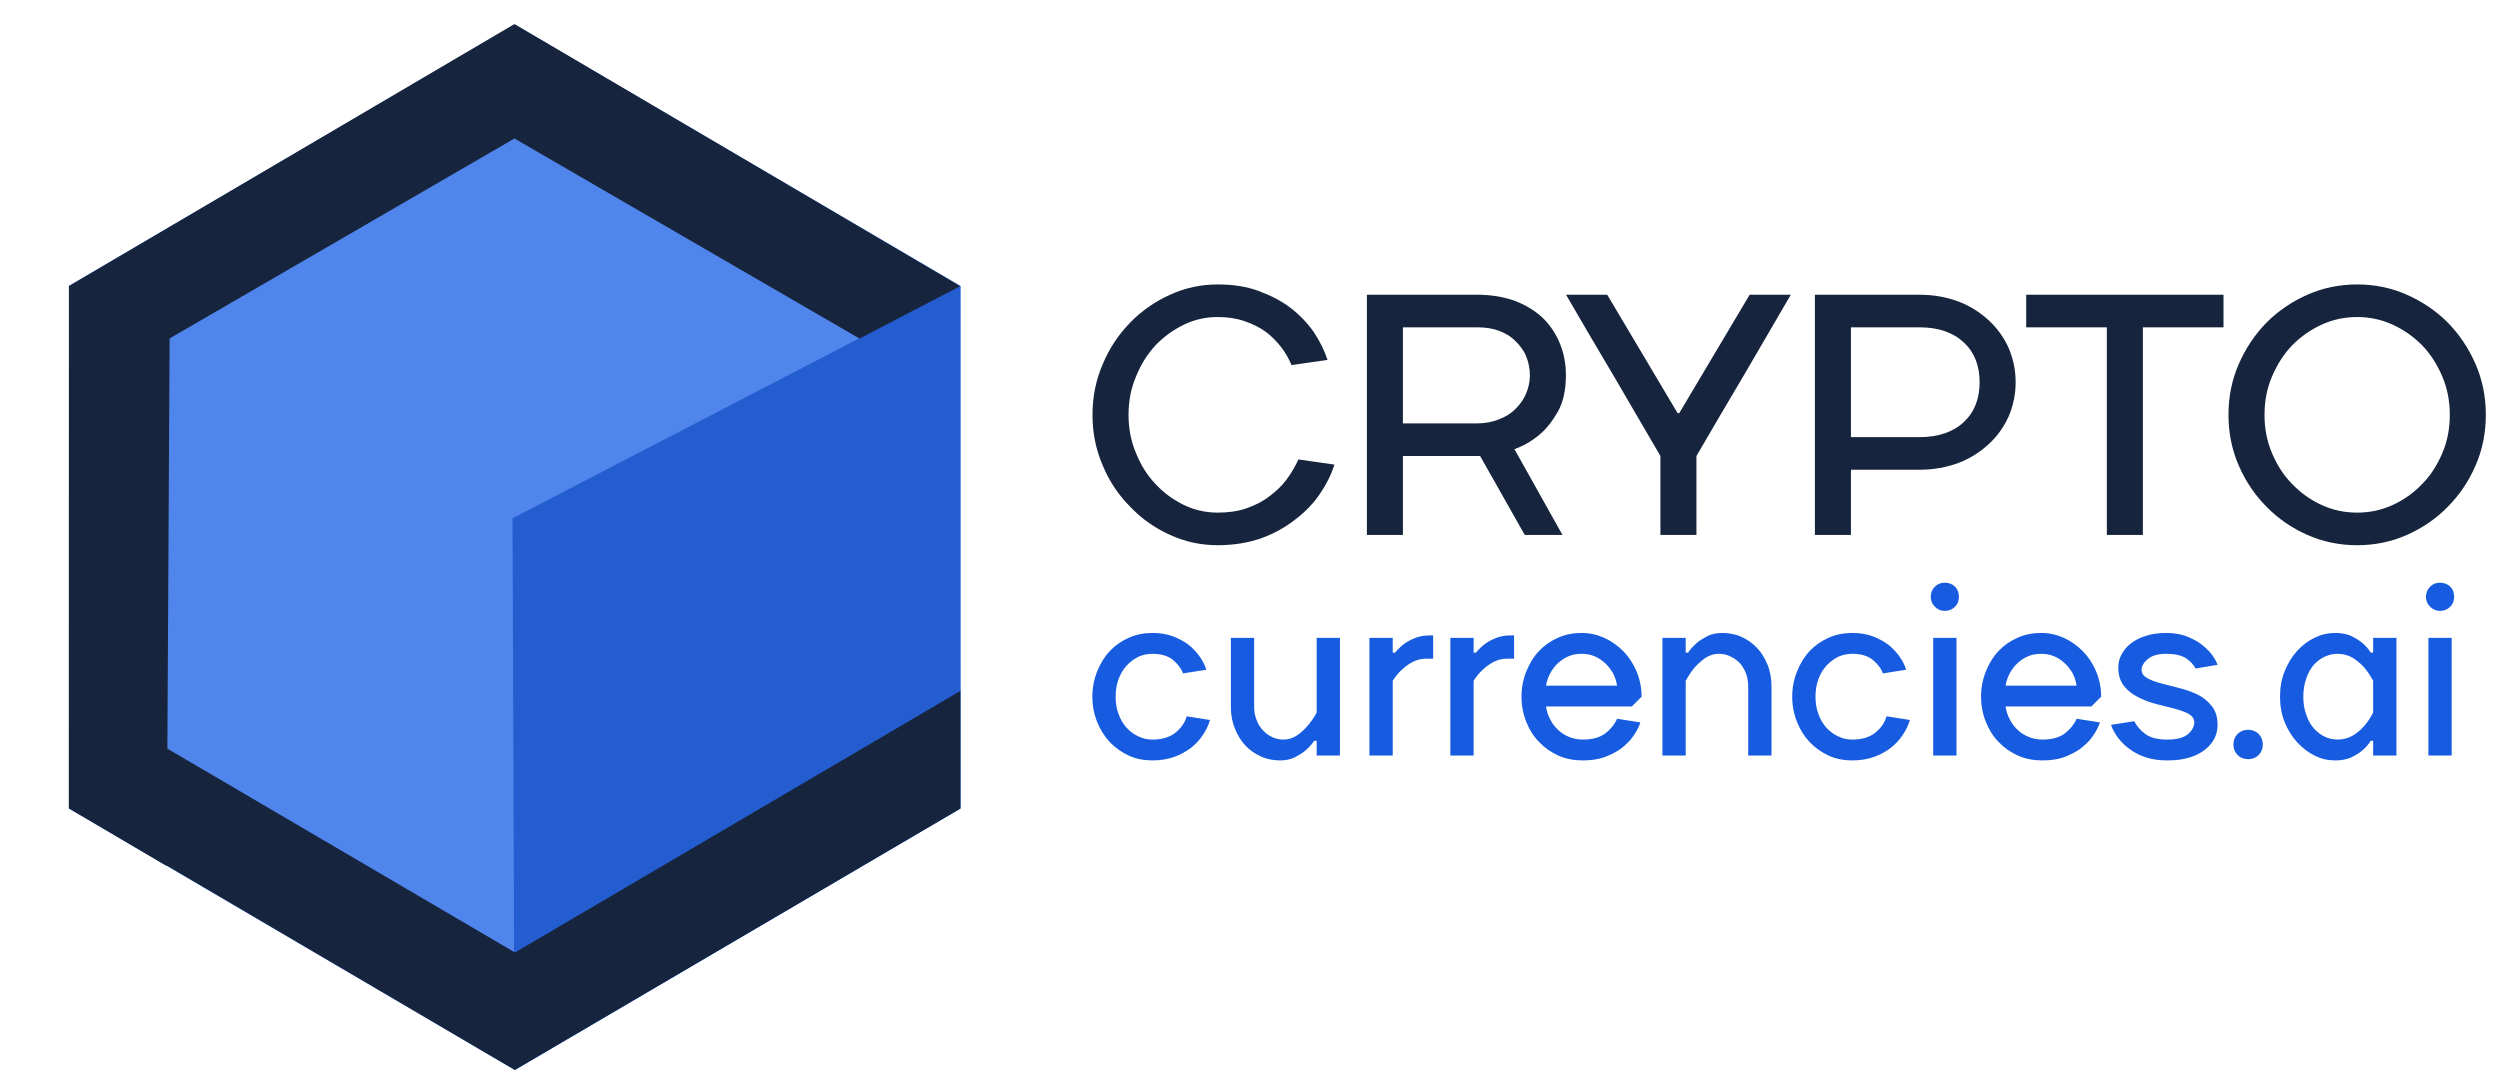
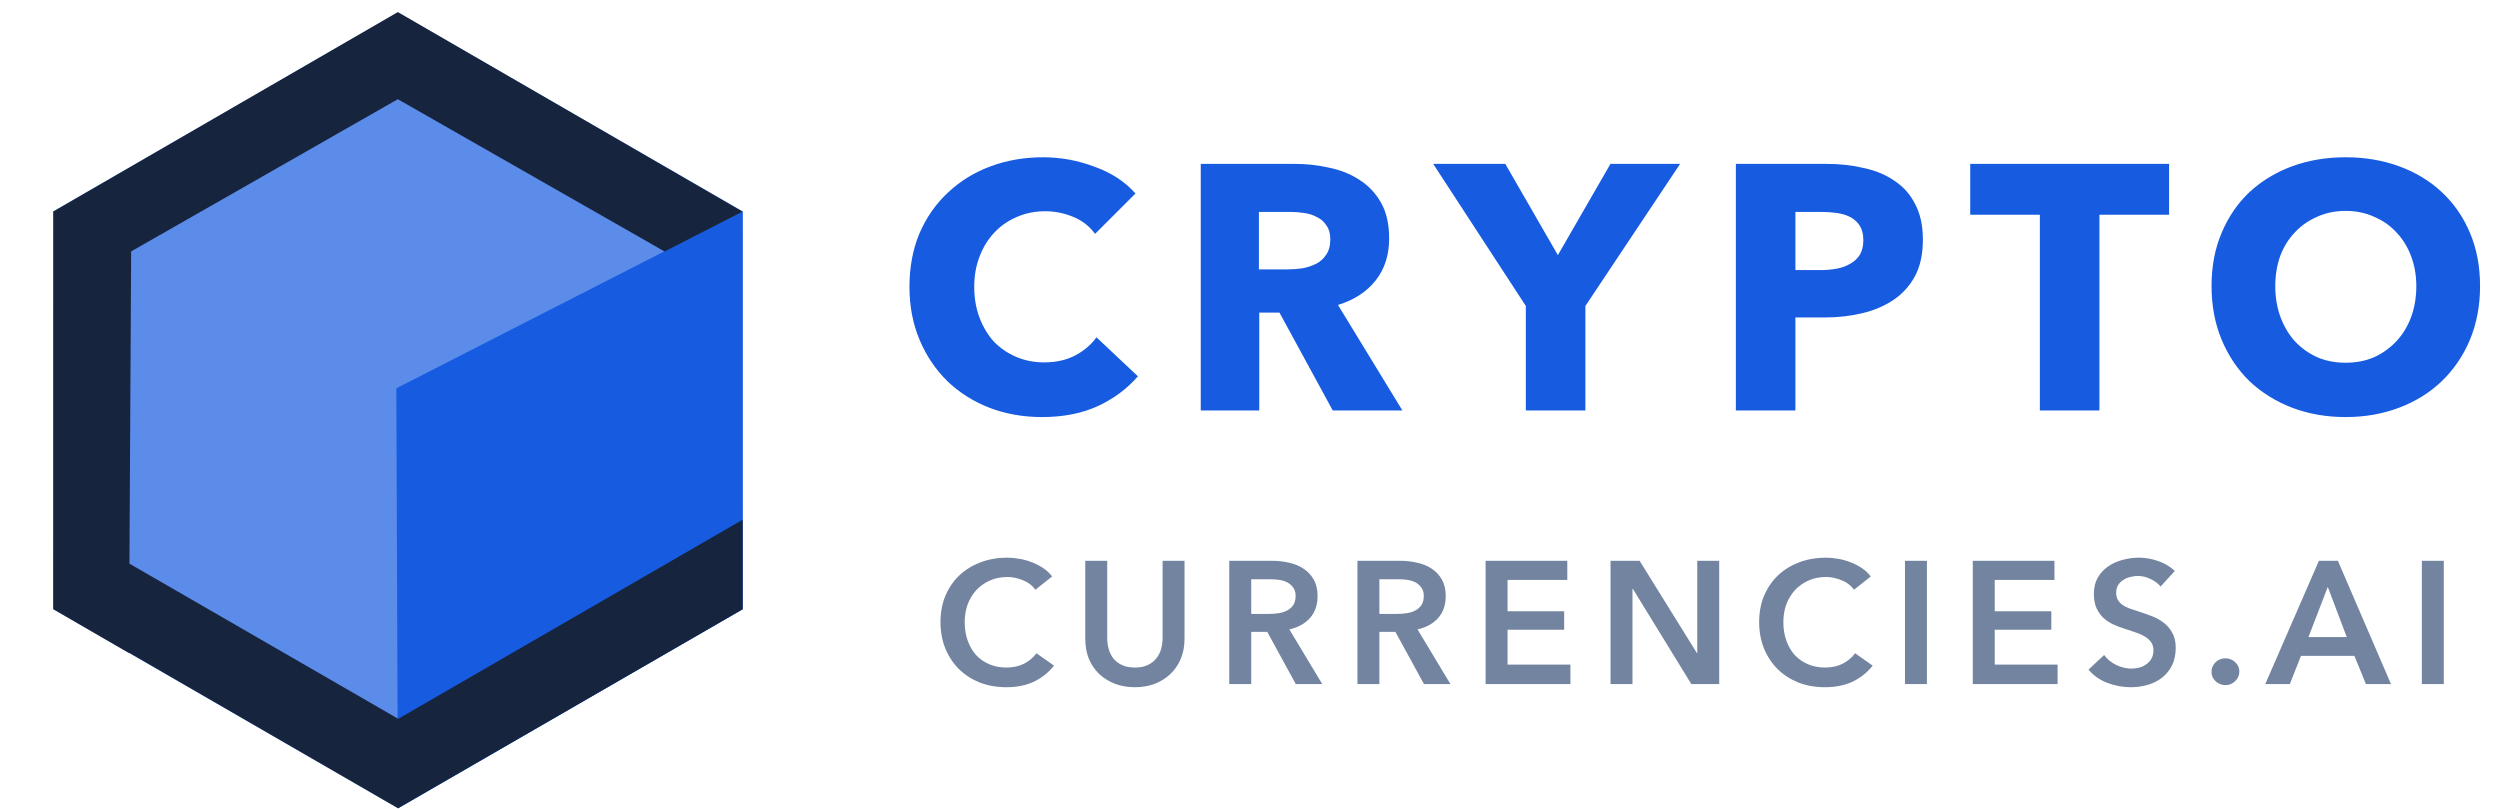
- <svg xmlns="http://www.w3.org/2000/svg" width="102" height="44" viewBox="0 0 102 44" fill="none">
-   <path d="M49.684 22.245C50.328 22.245 50.916 22.147 51.448 21.965C51.98 21.769 52.442 21.517 52.848 21.195C53.254 20.887 53.59 20.537 53.856 20.145C54.122 19.753 54.318 19.361 54.444 18.955L52.974 18.745C52.848 19.025 52.694 19.291 52.498 19.557C52.302 19.823 52.064 20.047 51.798 20.243C51.532 20.453 51.224 20.607 50.874 20.733C50.524 20.859 50.118 20.915 49.684 20.915C49.208 20.915 48.746 20.817 48.312 20.607C47.878 20.397 47.486 20.117 47.15 19.753C46.814 19.403 46.548 18.983 46.352 18.493C46.142 18.003 46.044 17.485 46.044 16.925C46.044 16.365 46.142 15.847 46.352 15.357C46.548 14.867 46.814 14.447 47.15 14.083C47.486 13.733 47.878 13.453 48.312 13.243C48.746 13.033 49.208 12.935 49.684 12.935C50.09 12.935 50.454 12.991 50.776 13.103C51.098 13.215 51.392 13.355 51.644 13.537C51.882 13.719 52.092 13.929 52.274 14.167C52.456 14.405 52.596 14.657 52.694 14.895L54.164 14.685C54.038 14.307 53.856 13.929 53.604 13.551C53.352 13.187 53.044 12.865 52.666 12.571C52.288 12.277 51.84 12.053 51.35 11.871C50.86 11.689 50.3 11.605 49.684 11.605C48.998 11.605 48.354 11.745 47.738 12.025C47.122 12.305 46.576 12.683 46.114 13.159C45.638 13.649 45.26 14.209 44.994 14.853C44.714 15.497 44.574 16.183 44.574 16.925C44.574 17.667 44.714 18.353 44.994 18.997C45.26 19.641 45.638 20.201 46.114 20.677C46.576 21.167 47.122 21.545 47.738 21.825C48.354 22.105 48.998 22.245 49.684 22.245ZM60.249 17.275H57.239V13.355H60.277C60.599 13.355 60.893 13.397 61.159 13.495C61.425 13.593 61.649 13.733 61.831 13.915C62.013 14.097 62.167 14.293 62.265 14.531C62.363 14.769 62.419 15.035 62.419 15.315C62.419 15.581 62.363 15.819 62.265 16.057C62.167 16.295 62.013 16.505 61.831 16.687C61.649 16.869 61.425 17.009 61.159 17.107C60.893 17.219 60.585 17.275 60.249 17.275ZM57.239 18.605H60.389L62.209 21.825H63.749L61.789 18.325C62.181 18.185 62.531 17.975 62.839 17.709C63.105 17.485 63.343 17.177 63.567 16.785C63.777 16.407 63.889 15.917 63.889 15.315C63.889 14.839 63.805 14.405 63.637 13.999C63.469 13.593 63.231 13.243 62.923 12.949C62.601 12.655 62.223 12.431 61.775 12.263C61.327 12.109 60.823 12.025 60.277 12.025H55.769V21.825H57.239V18.605ZM69.215 21.825V18.605C69.844 17.527 70.489 16.421 71.147 15.315C71.79 14.209 72.434 13.117 73.064 12.025H71.385L68.514 16.855H68.445L65.575 12.025H63.895C64.525 13.117 65.168 14.209 65.826 15.315C66.471 16.421 67.115 17.527 67.745 18.605V21.825H69.215ZM82.238 15.595C82.238 15.105 82.14 14.643 81.958 14.209C81.762 13.775 81.496 13.397 81.146 13.075C80.796 12.753 80.39 12.487 79.914 12.305C79.424 12.123 78.892 12.025 78.318 12.025H74.048V21.825H75.518V19.165H78.318C78.892 19.165 79.424 19.067 79.914 18.885C80.39 18.703 80.796 18.437 81.146 18.115C81.496 17.793 81.762 17.415 81.958 16.981C82.14 16.547 82.238 16.085 82.238 15.595ZM80.768 15.595C80.768 16.267 80.558 16.813 80.124 17.219C79.69 17.625 79.088 17.835 78.318 17.835H75.518V13.355H78.318C79.088 13.355 79.69 13.565 80.124 13.971C80.558 14.377 80.768 14.923 80.768 15.595ZM82.669 13.355H85.959V21.825H87.429V13.355H90.719V12.025H82.669V13.355ZM101.422 16.925C101.422 16.183 101.282 15.497 101.002 14.853C100.722 14.209 100.344 13.649 99.868 13.159C99.392 12.683 98.832 12.305 98.202 12.025C97.572 11.745 96.886 11.605 96.172 11.605C95.458 11.605 94.772 11.745 94.142 12.025C93.512 12.305 92.952 12.683 92.476 13.159C92 13.649 91.622 14.209 91.342 14.853C91.062 15.497 90.922 16.183 90.922 16.925C90.922 17.667 91.062 18.353 91.342 18.997C91.622 19.641 92 20.201 92.476 20.677C92.952 21.167 93.512 21.545 94.142 21.825C94.772 22.105 95.458 22.245 96.172 22.245C96.886 22.245 97.572 22.105 98.202 21.825C98.832 21.545 99.392 21.167 99.868 20.677C100.344 20.201 100.722 19.641 101.002 18.997C101.282 18.353 101.422 17.667 101.422 16.925ZM92.392 16.925C92.392 16.365 92.49 15.847 92.7 15.357C92.91 14.867 93.176 14.447 93.526 14.083C93.876 13.733 94.268 13.453 94.73 13.243C95.192 13.033 95.668 12.935 96.172 12.935C96.676 12.935 97.152 13.033 97.614 13.243C98.076 13.453 98.468 13.733 98.818 14.083C99.168 14.447 99.434 14.867 99.644 15.357C99.854 15.847 99.952 16.365 99.952 16.925C99.952 17.485 99.854 18.003 99.644 18.493C99.434 18.983 99.168 19.403 98.818 19.753C98.468 20.117 98.076 20.397 97.614 20.607C97.152 20.817 96.676 20.915 96.172 20.915C95.668 20.915 95.192 20.817 94.73 20.607C94.268 20.397 93.876 20.117 93.526 19.753C93.176 19.403 92.91 18.983 92.7 18.493C92.49 18.003 92.392 17.485 92.392 16.925Z" fill="#16253D" />
-   <path d="M47.018 31.025C47.348 31.025 47.638 30.975 47.898 30.885C48.158 30.795 48.388 30.665 48.588 30.515C48.778 30.365 48.948 30.185 49.078 29.985C49.208 29.795 49.308 29.585 49.368 29.375L48.418 29.225C48.348 29.475 48.198 29.695 47.968 29.885C47.738 30.075 47.418 30.175 47.018 30.175C46.818 30.175 46.628 30.135 46.448 30.045C46.268 29.965 46.108 29.845 45.968 29.695C45.828 29.545 45.718 29.355 45.638 29.135C45.558 28.925 45.518 28.685 45.518 28.425C45.518 28.165 45.558 27.925 45.638 27.705C45.718 27.495 45.828 27.305 45.968 27.155C46.108 27.005 46.268 26.885 46.448 26.795C46.628 26.715 46.818 26.675 47.018 26.675C47.368 26.675 47.648 26.755 47.858 26.925C48.058 27.095 48.198 27.275 48.268 27.475L49.218 27.325C49.158 27.135 49.068 26.955 48.938 26.775C48.808 26.595 48.658 26.435 48.478 26.295C48.288 26.155 48.078 26.045 47.838 25.955C47.588 25.865 47.318 25.825 47.018 25.825C46.678 25.825 46.358 25.885 46.068 26.015C45.768 26.145 45.508 26.325 45.288 26.555C45.068 26.785 44.898 27.065 44.768 27.385C44.638 27.705 44.568 28.055 44.568 28.425C44.568 28.795 44.638 29.145 44.768 29.465C44.898 29.785 45.068 30.055 45.288 30.285C45.508 30.515 45.768 30.695 46.068 30.835C46.358 30.965 46.678 31.025 47.018 31.025ZM50.219 26.025V28.825C50.219 29.155 50.269 29.445 50.379 29.715C50.489 29.985 50.629 30.225 50.809 30.415C50.989 30.605 51.199 30.755 51.449 30.865C51.689 30.975 51.949 31.025 52.219 31.025C52.449 31.025 52.649 30.985 52.819 30.905C52.989 30.815 53.139 30.725 53.259 30.625C53.399 30.505 53.519 30.375 53.619 30.225H53.719V30.825H54.669V26.025H53.719V29.075C53.609 29.285 53.479 29.465 53.339 29.625C53.219 29.765 53.079 29.895 52.919 30.005C52.749 30.115 52.569 30.175 52.369 30.175C52.209 30.175 52.059 30.145 51.909 30.075C51.759 30.005 51.639 29.915 51.529 29.795C51.419 29.685 51.329 29.545 51.269 29.375C51.199 29.205 51.169 29.025 51.169 28.825V26.025H50.219ZM58.473 26.875V25.925H58.323C58.093 25.925 57.893 25.965 57.723 26.035C57.553 26.105 57.403 26.185 57.283 26.275C57.143 26.385 57.023 26.495 56.923 26.625H56.823V26.025H55.873V30.825H56.823V27.775C56.933 27.605 57.053 27.455 57.193 27.325C57.313 27.215 57.453 27.105 57.623 27.015C57.793 26.925 57.973 26.875 58.173 26.875H58.473ZM61.774 26.875V25.925H61.624C61.394 25.925 61.194 25.965 61.024 26.035C60.854 26.105 60.704 26.185 60.584 26.275C60.444 26.385 60.324 26.495 60.224 26.625H60.124V26.025H59.174V30.825H60.124V27.775C60.234 27.605 60.354 27.455 60.494 27.325C60.614 27.215 60.754 27.105 60.924 27.015C61.094 26.925 61.274 26.875 61.474 26.875H61.774ZM64.527 26.675C64.717 26.675 64.887 26.705 65.057 26.775C65.227 26.845 65.367 26.945 65.497 27.065C65.627 27.185 65.727 27.325 65.817 27.475C65.897 27.635 65.947 27.805 65.977 27.975H63.077C63.107 27.805 63.157 27.635 63.247 27.475C63.327 27.325 63.427 27.185 63.557 27.065C63.687 26.945 63.827 26.845 63.997 26.775C64.167 26.705 64.337 26.675 64.527 26.675ZM64.527 25.825C64.187 25.825 63.867 25.885 63.577 26.015C63.277 26.145 63.017 26.325 62.797 26.555C62.577 26.785 62.407 27.065 62.277 27.385C62.147 27.705 62.077 28.055 62.077 28.425C62.077 28.795 62.147 29.145 62.277 29.465C62.407 29.785 62.577 30.055 62.807 30.285C63.027 30.515 63.287 30.695 63.597 30.835C63.897 30.965 64.227 31.025 64.577 31.025C64.907 31.025 65.197 30.985 65.457 30.895C65.717 30.795 65.947 30.685 66.147 30.535C66.337 30.385 66.507 30.225 66.637 30.035C66.767 29.845 66.867 29.665 66.927 29.475L65.977 29.325C65.877 29.555 65.717 29.745 65.507 29.915C65.287 30.085 64.977 30.175 64.577 30.175C64.377 30.175 64.187 30.135 64.017 30.065C63.847 29.995 63.697 29.905 63.567 29.775C63.437 29.655 63.327 29.515 63.247 29.345C63.157 29.185 63.107 29.015 63.077 28.825H66.577L66.977 28.425C66.977 28.065 66.907 27.725 66.777 27.405C66.647 27.095 66.467 26.815 66.237 26.575C66.007 26.345 65.747 26.155 65.457 26.025C65.167 25.895 64.857 25.825 64.527 25.825ZM72.277 30.825V28.025C72.277 27.695 72.227 27.395 72.117 27.125C72.007 26.855 71.867 26.625 71.687 26.435C71.507 26.245 71.297 26.095 71.057 25.985C70.807 25.875 70.547 25.825 70.277 25.825C70.047 25.825 69.847 25.865 69.677 25.945C69.507 26.035 69.357 26.125 69.237 26.225C69.097 26.345 68.977 26.475 68.877 26.625H68.777V26.025H67.827V30.825H68.777V27.775C68.887 27.575 69.007 27.395 69.147 27.225C69.267 27.095 69.407 26.965 69.577 26.845C69.747 26.735 69.927 26.675 70.127 26.675C70.287 26.675 70.437 26.705 70.587 26.775C70.737 26.845 70.867 26.935 70.977 27.045C71.087 27.165 71.167 27.305 71.237 27.475C71.297 27.645 71.327 27.825 71.327 28.025V30.825H72.277ZM75.572 31.025C75.902 31.025 76.192 30.975 76.452 30.885C76.712 30.795 76.942 30.665 77.142 30.515C77.332 30.365 77.502 30.185 77.632 29.985C77.762 29.795 77.862 29.585 77.922 29.375L76.972 29.225C76.902 29.475 76.752 29.695 76.522 29.885C76.292 30.075 75.972 30.175 75.572 30.175C75.372 30.175 75.182 30.135 75.002 30.045C74.822 29.965 74.662 29.845 74.522 29.695C74.382 29.545 74.272 29.355 74.192 29.135C74.112 28.925 74.072 28.685 74.072 28.425C74.072 28.165 74.112 27.925 74.192 27.705C74.272 27.495 74.382 27.305 74.522 27.155C74.662 27.005 74.822 26.885 75.002 26.795C75.182 26.715 75.372 26.675 75.572 26.675C75.922 26.675 76.202 26.755 76.412 26.925C76.612 27.095 76.752 27.275 76.822 27.475L77.772 27.325C77.712 27.135 77.622 26.955 77.492 26.775C77.362 26.595 77.212 26.435 77.032 26.295C76.842 26.155 76.632 26.045 76.392 25.955C76.142 25.865 75.872 25.825 75.572 25.825C75.232 25.825 74.912 25.885 74.622 26.015C74.322 26.145 74.062 26.325 73.842 26.555C73.622 26.785 73.452 27.065 73.322 27.385C73.192 27.705 73.122 28.055 73.122 28.425C73.122 28.795 73.192 29.145 73.322 29.465C73.452 29.785 73.622 30.055 73.842 30.285C74.062 30.515 74.322 30.695 74.622 30.835C74.912 30.965 75.232 31.025 75.572 31.025ZM78.774 24.355C78.774 24.515 78.834 24.645 78.944 24.755C79.054 24.865 79.184 24.925 79.344 24.925C79.514 24.925 79.654 24.865 79.764 24.755C79.874 24.645 79.924 24.515 79.924 24.355C79.924 24.185 79.874 24.045 79.764 23.935C79.654 23.825 79.514 23.775 79.344 23.775C79.184 23.775 79.054 23.825 78.944 23.935C78.834 24.045 78.774 24.185 78.774 24.355ZM79.824 30.825V26.025H78.874V30.825H79.824ZM83.277 26.675C83.467 26.675 83.637 26.705 83.807 26.775C83.977 26.845 84.117 26.945 84.247 27.065C84.377 27.185 84.477 27.325 84.567 27.475C84.647 27.635 84.697 27.805 84.727 27.975H81.827C81.857 27.805 81.907 27.635 81.997 27.475C82.077 27.325 82.177 27.185 82.307 27.065C82.437 26.945 82.577 26.845 82.747 26.775C82.917 26.705 83.087 26.675 83.277 26.675ZM83.277 25.825C82.937 25.825 82.617 25.885 82.327 26.015C82.027 26.145 81.767 26.325 81.547 26.555C81.327 26.785 81.157 27.065 81.027 27.385C80.897 27.705 80.827 28.055 80.827 28.425C80.827 28.795 80.897 29.145 81.027 29.465C81.157 29.785 81.327 30.055 81.557 30.285C81.777 30.515 82.037 30.695 82.347 30.835C82.647 30.965 82.977 31.025 83.327 31.025C83.657 31.025 83.947 30.985 84.207 30.895C84.467 30.795 84.697 30.685 84.897 30.535C85.087 30.385 85.257 30.225 85.387 30.035C85.517 29.845 85.617 29.665 85.677 29.475L84.727 29.325C84.627 29.555 84.467 29.745 84.257 29.915C84.037 30.085 83.727 30.175 83.327 30.175C83.127 30.175 82.937 30.135 82.767 30.065C82.597 29.995 82.447 29.905 82.317 29.775C82.187 29.655 82.077 29.515 81.997 29.345C81.907 29.185 81.857 29.015 81.827 28.825H85.327L85.727 28.425C85.727 28.065 85.657 27.725 85.527 27.405C85.397 27.095 85.217 26.815 84.987 26.575C84.757 26.345 84.497 26.155 84.207 26.025C83.917 25.895 83.607 25.825 83.277 25.825ZM86.427 27.225C86.427 27.545 86.507 27.795 86.657 27.985C86.807 28.175 87.007 28.335 87.237 28.445C87.467 28.565 87.707 28.655 87.977 28.725C88.247 28.795 88.497 28.855 88.727 28.915C88.957 28.975 89.147 29.045 89.297 29.125C89.447 29.215 89.527 29.325 89.527 29.475C89.527 29.645 89.437 29.805 89.267 29.955C89.087 30.105 88.807 30.175 88.427 30.175C88.027 30.175 87.727 30.095 87.527 29.945C87.327 29.795 87.177 29.625 87.077 29.425L86.127 29.575C86.197 29.765 86.297 29.945 86.427 30.115C86.557 30.285 86.717 30.445 86.907 30.575C87.097 30.715 87.317 30.825 87.567 30.905C87.817 30.985 88.097 31.025 88.427 31.025C88.777 31.025 89.077 30.985 89.337 30.905C89.597 30.825 89.807 30.715 89.977 30.575C90.147 30.445 90.267 30.285 90.357 30.115C90.437 29.945 90.477 29.765 90.477 29.575C90.477 29.265 90.397 29.005 90.247 28.815C90.097 28.625 89.907 28.465 89.677 28.345C89.447 28.235 89.197 28.145 88.927 28.075C88.657 28.005 88.417 27.945 88.187 27.885C87.957 27.825 87.757 27.755 87.607 27.665C87.457 27.585 87.377 27.475 87.377 27.325C87.377 27.175 87.467 27.025 87.637 26.885C87.807 26.745 88.047 26.675 88.377 26.675C88.727 26.675 88.997 26.735 89.187 26.855C89.377 26.985 89.507 27.125 89.577 27.275L90.477 27.125C90.427 26.985 90.337 26.835 90.227 26.685C90.107 26.535 89.957 26.395 89.787 26.265C89.607 26.135 89.397 26.035 89.167 25.945C88.927 25.865 88.667 25.825 88.377 25.825C88.067 25.825 87.787 25.865 87.547 25.945C87.297 26.025 87.097 26.125 86.937 26.255C86.767 26.385 86.647 26.535 86.557 26.705C86.467 26.875 86.427 27.055 86.427 27.225ZM91.123 30.375C91.123 30.545 91.183 30.695 91.293 30.805C91.403 30.915 91.553 30.975 91.723 30.975C91.893 30.975 92.043 30.915 92.153 30.805C92.263 30.695 92.323 30.545 92.323 30.375C92.323 30.205 92.263 30.055 92.153 29.945C92.043 29.835 91.893 29.775 91.723 29.775C91.553 29.775 91.403 29.835 91.293 29.945C91.183 30.055 91.123 30.205 91.123 30.375ZM96.825 27.775V29.075C96.715 29.285 96.595 29.465 96.455 29.625C96.335 29.765 96.185 29.895 96.005 30.005C95.815 30.115 95.605 30.175 95.375 30.175C95.185 30.175 95.015 30.135 94.845 30.055C94.675 29.975 94.525 29.855 94.395 29.705C94.265 29.555 94.165 29.375 94.095 29.155C94.015 28.945 93.975 28.695 93.975 28.425C93.975 28.155 94.015 27.905 94.095 27.685C94.165 27.475 94.265 27.285 94.395 27.135C94.525 26.985 94.675 26.875 94.845 26.795C95.015 26.715 95.185 26.675 95.375 26.675C95.605 26.675 95.815 26.735 96.005 26.845C96.185 26.965 96.335 27.095 96.455 27.225C96.595 27.395 96.715 27.575 96.825 27.775ZM93.025 28.425C93.025 28.795 93.085 29.145 93.215 29.465C93.345 29.785 93.515 30.055 93.725 30.285C93.935 30.515 94.175 30.695 94.445 30.835C94.715 30.965 94.985 31.025 95.275 31.025C95.525 31.025 95.745 30.985 95.925 30.905C96.105 30.815 96.255 30.725 96.375 30.625C96.515 30.505 96.635 30.375 96.725 30.225H96.825V30.825H97.775V26.025H96.825V26.625H96.725C96.635 26.475 96.515 26.345 96.375 26.225C96.255 26.125 96.105 26.035 95.925 25.945C95.745 25.865 95.525 25.825 95.275 25.825C94.985 25.825 94.715 25.885 94.445 26.015C94.175 26.145 93.935 26.325 93.725 26.555C93.515 26.785 93.345 27.065 93.215 27.385C93.085 27.705 93.025 28.055 93.025 28.425ZM98.979 24.355C98.979 24.515 99.039 24.645 99.149 24.755C99.259 24.865 99.389 24.925 99.549 24.925C99.719 24.925 99.859 24.865 99.969 24.755C100.079 24.645 100.129 24.515 100.129 24.355C100.129 24.185 100.079 24.045 99.969 23.935C99.859 23.825 99.719 23.775 99.549 23.775C99.389 23.775 99.259 23.825 99.149 23.935C99.039 24.045 98.979 24.185 98.979 24.355ZM100.029 30.825V26.025H99.079V30.825H100.029Z" fill="#165BE0" />
-   <path d="M21 1L39.187 11.663V32.989L21 43.652L2.813 32.989L2.813 11.663L21 1Z" fill="#5085EC" />
-   <path d="M20.911 21.146L39.185 11.66L39.189 32.983L20.994 43.666L20.911 21.146Z" fill="#235DCF" />
-   <path fill-rule="evenodd" clip-rule="evenodd" d="M20.989 5.651L35.069 13.814L39.177 11.676L21.003 0.99L20.989 0.999L20.975 0.99L2.802 11.676L2.812 11.681L2.808 32.982L6.804 35.334L6.804 35.247V35.314L21.009 43.658V43.647L39.181 32.989L39.181 30.6V28.19L21.009 38.863V38.86L6.829 30.545L6.92 13.817L6.912 13.813L20.989 5.651Z" fill="#16253D" />
+ <svg xmlns="http://www.w3.org/2000/svg" width="201" height="65" viewBox="0 0 201 65" fill="none">
+   <path d="M91.488 30.256C90.611 31.264 89.528 32.067 88.24 32.664C86.952 33.243 85.468 33.532 83.788 33.532C82.257 33.532 80.839 33.28 79.532 32.776C78.244 32.272 77.124 31.563 76.172 30.648C75.22 29.715 74.473 28.604 73.932 27.316C73.391 26.028 73.12 24.609 73.12 23.06C73.12 21.473 73.391 20.036 73.932 18.748C74.492 17.46 75.257 16.368 76.228 15.472C77.199 14.557 78.337 13.857 79.644 13.372C80.951 12.887 82.36 12.644 83.872 12.644C85.272 12.644 86.644 12.896 87.988 13.4C89.351 13.885 90.452 14.604 91.292 15.556L88.044 18.804C87.596 18.188 87.008 17.731 86.28 17.432C85.552 17.133 84.805 16.984 84.04 16.984C83.2 16.984 82.425 17.143 81.716 17.46C81.025 17.759 80.428 18.179 79.924 18.72C79.42 19.261 79.028 19.905 78.748 20.652C78.468 21.38 78.328 22.183 78.328 23.06C78.328 23.956 78.468 24.777 78.748 25.524C79.028 26.271 79.411 26.915 79.896 27.456C80.4 27.979 80.997 28.389 81.688 28.688C82.379 28.987 83.135 29.136 83.956 29.136C84.908 29.136 85.739 28.949 86.448 28.576C87.157 28.203 87.727 27.717 88.156 27.12L91.488 30.256ZM107.152 33L102.868 25.132H101.244V33H96.54V13.176H104.1C105.052 13.176 105.976 13.279 106.872 13.484C107.787 13.671 108.599 13.997 109.308 14.464C110.036 14.931 110.615 15.547 111.044 16.312C111.473 17.077 111.688 18.029 111.688 19.168C111.688 20.512 111.324 21.641 110.596 22.556C109.868 23.471 108.86 24.124 107.572 24.516L112.752 33H107.152ZM106.956 19.252C106.956 18.785 106.853 18.412 106.648 18.132C106.461 17.833 106.209 17.609 105.892 17.46C105.593 17.292 105.248 17.18 104.856 17.124C104.483 17.068 104.119 17.04 103.764 17.04H101.216V21.66H103.484C103.876 21.66 104.277 21.632 104.688 21.576C105.099 21.501 105.472 21.38 105.808 21.212C106.144 21.044 106.415 20.801 106.62 20.484C106.844 20.167 106.956 19.756 106.956 19.252ZM127.465 24.6V33H122.677V24.6L115.229 13.176H121.025L125.253 20.512L129.481 13.176H135.081L127.465 24.6ZM154.6 19.28C154.6 20.437 154.385 21.417 153.956 22.22C153.526 23.004 152.948 23.639 152.22 24.124C151.492 24.609 150.652 24.964 149.7 25.188C148.748 25.412 147.758 25.524 146.732 25.524H144.352V33H139.564V13.176H146.844C147.926 13.176 148.934 13.288 149.868 13.512C150.82 13.717 151.641 14.063 152.332 14.548C153.041 15.015 153.592 15.64 153.984 16.424C154.394 17.189 154.6 18.141 154.6 19.28ZM149.812 19.308C149.812 18.841 149.718 18.459 149.532 18.16C149.345 17.861 149.093 17.628 148.776 17.46C148.458 17.292 148.094 17.18 147.684 17.124C147.292 17.068 146.881 17.04 146.452 17.04H144.352V21.716H146.368C146.816 21.716 147.245 21.679 147.656 21.604C148.066 21.529 148.43 21.399 148.748 21.212C149.084 21.025 149.345 20.783 149.532 20.484C149.718 20.167 149.812 19.775 149.812 19.308ZM168.794 17.264V33H164.006V17.264H158.406V13.176H174.394V17.264H168.794ZM199.396 23.004C199.396 24.572 199.125 26.009 198.584 27.316C198.042 28.604 197.286 29.715 196.316 30.648C195.364 31.563 194.225 32.272 192.9 32.776C191.574 33.28 190.137 33.532 188.588 33.532C187.038 33.532 185.601 33.28 184.276 32.776C182.969 32.272 181.83 31.563 180.86 30.648C179.908 29.715 179.161 28.604 178.62 27.316C178.078 26.009 177.808 24.572 177.808 23.004C177.808 21.417 178.078 19.989 178.62 18.72C179.161 17.432 179.908 16.34 180.86 15.444C181.83 14.548 182.969 13.857 184.276 13.372C185.601 12.887 187.038 12.644 188.588 12.644C190.137 12.644 191.574 12.887 192.9 13.372C194.225 13.857 195.364 14.548 196.316 15.444C197.286 16.34 198.042 17.432 198.584 18.72C199.125 19.989 199.396 21.417 199.396 23.004ZM194.272 23.004C194.272 22.145 194.132 21.343 193.852 20.596C193.572 19.849 193.18 19.215 192.676 18.692C192.19 18.151 191.593 17.731 190.884 17.432C190.193 17.115 189.428 16.956 188.588 16.956C187.748 16.956 186.982 17.115 186.292 17.432C185.601 17.731 185.004 18.151 184.5 18.692C183.996 19.215 183.604 19.849 183.324 20.596C183.062 21.343 182.932 22.145 182.932 23.004C182.932 23.9 183.072 24.731 183.352 25.496C183.632 26.243 184.014 26.887 184.5 27.428C185.004 27.969 185.601 28.399 186.292 28.716C186.982 29.015 187.748 29.164 188.588 29.164C189.428 29.164 190.193 29.015 190.884 28.716C191.574 28.399 192.172 27.969 192.676 27.428C193.18 26.887 193.572 26.243 193.852 25.496C194.132 24.731 194.272 23.9 194.272 23.004Z" fill="#165BE0" />
+   <path d="M83.246 47.412C82.985 47.057 82.644 46.801 82.224 46.642C81.804 46.474 81.393 46.39 80.992 46.39C80.479 46.39 80.012 46.483 79.592 46.67C79.172 46.857 78.808 47.113 78.5 47.44C78.201 47.767 77.968 48.149 77.8 48.588C77.641 49.027 77.562 49.503 77.562 50.016C77.562 50.557 77.641 51.052 77.8 51.5C77.959 51.948 78.183 52.335 78.472 52.662C78.771 52.979 79.125 53.227 79.536 53.404C79.947 53.581 80.409 53.67 80.922 53.67C81.454 53.67 81.925 53.567 82.336 53.362C82.747 53.147 83.078 52.867 83.33 52.522L84.744 53.516C84.305 54.067 83.769 54.496 83.134 54.804C82.499 55.103 81.757 55.252 80.908 55.252C80.133 55.252 79.419 55.126 78.766 54.874C78.122 54.613 77.567 54.253 77.1 53.796C76.633 53.329 76.269 52.779 76.008 52.144C75.747 51.5 75.616 50.791 75.616 50.016C75.616 49.223 75.751 48.509 76.022 47.874C76.302 47.23 76.68 46.684 77.156 46.236C77.641 45.788 78.211 45.443 78.864 45.2C79.517 44.957 80.227 44.836 80.992 44.836C81.309 44.836 81.641 44.869 81.986 44.934C82.331 44.99 82.663 45.083 82.98 45.214C83.297 45.335 83.596 45.489 83.876 45.676C84.156 45.863 84.394 46.087 84.59 46.348L83.246 47.412ZM95.236 51.36C95.236 51.957 95.133 52.499 94.928 52.984C94.723 53.46 94.443 53.866 94.088 54.202C93.733 54.538 93.313 54.799 92.828 54.986C92.343 55.163 91.815 55.252 91.246 55.252C90.677 55.252 90.149 55.163 89.664 54.986C89.179 54.799 88.754 54.538 88.39 54.202C88.035 53.866 87.755 53.46 87.55 52.984C87.354 52.499 87.256 51.957 87.256 51.36V45.088H89.02V51.29C89.02 51.579 89.057 51.869 89.132 52.158C89.207 52.438 89.328 52.69 89.496 52.914C89.673 53.138 89.902 53.32 90.182 53.46C90.471 53.6 90.826 53.67 91.246 53.67C91.666 53.67 92.016 53.6 92.296 53.46C92.585 53.32 92.814 53.138 92.982 52.914C93.159 52.69 93.285 52.438 93.36 52.158C93.435 51.869 93.472 51.579 93.472 51.29V45.088H95.236V51.36ZM98.834 45.088H102.278C102.745 45.088 103.198 45.139 103.636 45.242C104.075 45.335 104.462 45.494 104.798 45.718C105.144 45.942 105.419 46.236 105.624 46.6C105.83 46.964 105.932 47.407 105.932 47.93C105.932 48.649 105.727 49.237 105.316 49.694C104.915 50.142 104.364 50.445 103.664 50.604L106.31 55H104.182L101.886 50.8H100.598V55H98.834V45.088ZM102.04 49.358C102.292 49.358 102.544 49.339 102.796 49.302C103.048 49.265 103.272 49.195 103.468 49.092C103.674 48.989 103.842 48.845 103.972 48.658C104.103 48.462 104.168 48.215 104.168 47.916C104.168 47.645 104.108 47.426 103.986 47.258C103.865 47.081 103.711 46.941 103.524 46.838C103.338 46.735 103.123 46.665 102.88 46.628C102.647 46.591 102.418 46.572 102.194 46.572H100.598V49.358H102.04ZM109.139 45.088H112.583C113.05 45.088 113.502 45.139 113.941 45.242C114.38 45.335 114.767 45.494 115.103 45.718C115.448 45.942 115.724 46.236 115.929 46.6C116.134 46.964 116.237 47.407 116.237 47.93C116.237 48.649 116.032 49.237 115.621 49.694C115.22 50.142 114.669 50.445 113.969 50.604L116.615 55H114.487L112.191 50.8H110.903V55H109.139V45.088ZM112.345 49.358C112.597 49.358 112.849 49.339 113.101 49.302C113.353 49.265 113.577 49.195 113.773 49.092C113.978 48.989 114.146 48.845 114.277 48.658C114.408 48.462 114.473 48.215 114.473 47.916C114.473 47.645 114.412 47.426 114.291 47.258C114.17 47.081 114.016 46.941 113.829 46.838C113.642 46.735 113.428 46.665 113.185 46.628C112.952 46.591 112.723 46.572 112.499 46.572H110.903V49.358H112.345ZM119.444 45.088H126.01V46.628H121.208V49.148H125.758V50.632H121.208V53.432H126.262V55H119.444V45.088ZM129.488 45.088H131.826L136.432 52.508H136.46V45.088H138.224V55H135.984L131.28 47.342H131.252V55H129.488V45.088ZM149.066 47.412C148.805 47.057 148.464 46.801 148.044 46.642C147.624 46.474 147.214 46.39 146.812 46.39C146.299 46.39 145.832 46.483 145.412 46.67C144.992 46.857 144.628 47.113 144.32 47.44C144.022 47.767 143.788 48.149 143.62 48.588C143.462 49.027 143.382 49.503 143.382 50.016C143.382 50.557 143.462 51.052 143.62 51.5C143.779 51.948 144.003 52.335 144.292 52.662C144.591 52.979 144.946 53.227 145.356 53.404C145.767 53.581 146.229 53.67 146.742 53.67C147.274 53.67 147.746 53.567 148.156 53.362C148.567 53.147 148.898 52.867 149.15 52.522L150.564 53.516C150.126 54.067 149.589 54.496 148.954 54.804C148.32 55.103 147.578 55.252 146.728 55.252C145.954 55.252 145.24 55.126 144.586 54.874C143.942 54.613 143.387 54.253 142.92 53.796C142.454 53.329 142.09 52.779 141.828 52.144C141.567 51.5 141.436 50.791 141.436 50.016C141.436 49.223 141.572 48.509 141.842 47.874C142.122 47.23 142.5 46.684 142.976 46.236C143.462 45.788 144.031 45.443 144.684 45.2C145.338 44.957 146.047 44.836 146.812 44.836C147.13 44.836 147.461 44.869 147.806 44.934C148.152 44.99 148.483 45.083 148.8 45.214C149.118 45.335 149.416 45.489 149.696 45.676C149.976 45.863 150.214 46.087 150.41 46.348L149.066 47.412ZM153.16 45.088H154.924V55H153.16V45.088ZM158.612 45.088H165.178V46.628H160.376V49.148H164.926V50.632H160.376V53.432H165.43V55H158.612V45.088ZM173.71 47.16C173.524 46.917 173.258 46.717 172.912 46.558C172.576 46.39 172.236 46.306 171.89 46.306C171.685 46.306 171.48 46.334 171.274 46.39C171.069 46.437 170.882 46.516 170.714 46.628C170.546 46.731 170.406 46.871 170.294 47.048C170.192 47.216 170.14 47.421 170.14 47.664C170.14 47.888 170.187 48.079 170.28 48.238C170.374 48.397 170.5 48.532 170.658 48.644C170.826 48.756 171.027 48.854 171.26 48.938C171.494 49.022 171.75 49.106 172.03 49.19C172.348 49.293 172.674 49.409 173.01 49.54C173.356 49.671 173.668 49.843 173.948 50.058C174.238 50.273 174.471 50.543 174.648 50.87C174.835 51.197 174.928 51.603 174.928 52.088C174.928 52.62 174.83 53.087 174.634 53.488C174.438 53.88 174.177 54.207 173.85 54.468C173.524 54.729 173.141 54.925 172.702 55.056C172.264 55.187 171.802 55.252 171.316 55.252C170.672 55.252 170.042 55.135 169.426 54.902C168.81 54.659 168.306 54.305 167.914 53.838L169.174 52.662C169.417 52.998 169.739 53.264 170.14 53.46C170.551 53.656 170.952 53.754 171.344 53.754C171.55 53.754 171.76 53.731 171.974 53.684C172.189 53.628 172.38 53.539 172.548 53.418C172.726 53.297 172.866 53.147 172.968 52.97C173.08 52.783 173.136 52.555 173.136 52.284C173.136 52.023 173.076 51.808 172.954 51.64C172.833 51.463 172.67 51.313 172.464 51.192C172.259 51.061 172.016 50.949 171.736 50.856C171.456 50.763 171.162 50.665 170.854 50.562C170.556 50.469 170.257 50.357 169.958 50.226C169.66 50.095 169.389 49.923 169.146 49.708C168.913 49.493 168.722 49.232 168.572 48.924C168.423 48.607 168.348 48.215 168.348 47.748C168.348 47.244 168.451 46.81 168.656 46.446C168.871 46.082 169.146 45.783 169.482 45.55C169.828 45.307 170.215 45.13 170.644 45.018C171.083 44.897 171.526 44.836 171.974 44.836C172.478 44.836 172.987 44.925 173.5 45.102C174.023 45.279 174.476 45.545 174.858 45.9L173.71 47.16ZM177.804 54.02C177.804 53.721 177.911 53.465 178.126 53.25C178.35 53.035 178.616 52.928 178.924 52.928C179.222 52.928 179.484 53.031 179.708 53.236C179.932 53.441 180.044 53.693 180.044 53.992C180.044 54.291 179.932 54.547 179.708 54.762C179.493 54.977 179.232 55.084 178.924 55.084C178.774 55.084 178.63 55.056 178.49 55C178.359 54.944 178.242 54.869 178.14 54.776C178.037 54.683 177.953 54.571 177.888 54.44C177.832 54.309 177.804 54.169 177.804 54.02ZM186.44 45.088H187.966L192.236 55H190.22L189.296 52.732H184.998L184.102 55H182.128L186.44 45.088ZM188.68 51.22L187.154 47.188L185.6 51.22H188.68ZM194.717 45.088H196.481V55H194.717V45.088Z" fill="#7284A0" />
+   <path d="M32 1L59.713 16.994V48.983L32 64.978L4.287 48.983L4.287 16.994L32 1Z" fill="#5C8CEA" />
+   <path d="M31.865 31.219L59.711 16.99L59.717 48.974L31.992 65L31.865 31.219Z" fill="#165BE0" />
+   <path fill-rule="evenodd" clip-rule="evenodd" d="M31.984 7.977L53.439 20.223L59.699 17.015L32.005 0.986L31.984 0.999L31.963 0.986L4.27 17.015L4.285 17.023L4.28 48.975L10.368 52.503L10.368 52.426V52.471L32.014 64.989V64.971L59.705 48.984V45.401V41.786L32.014 57.796V57.791L10.407 45.319L10.545 20.226L10.534 20.22L31.984 7.977Z" fill="#16253D" />
</svg>
